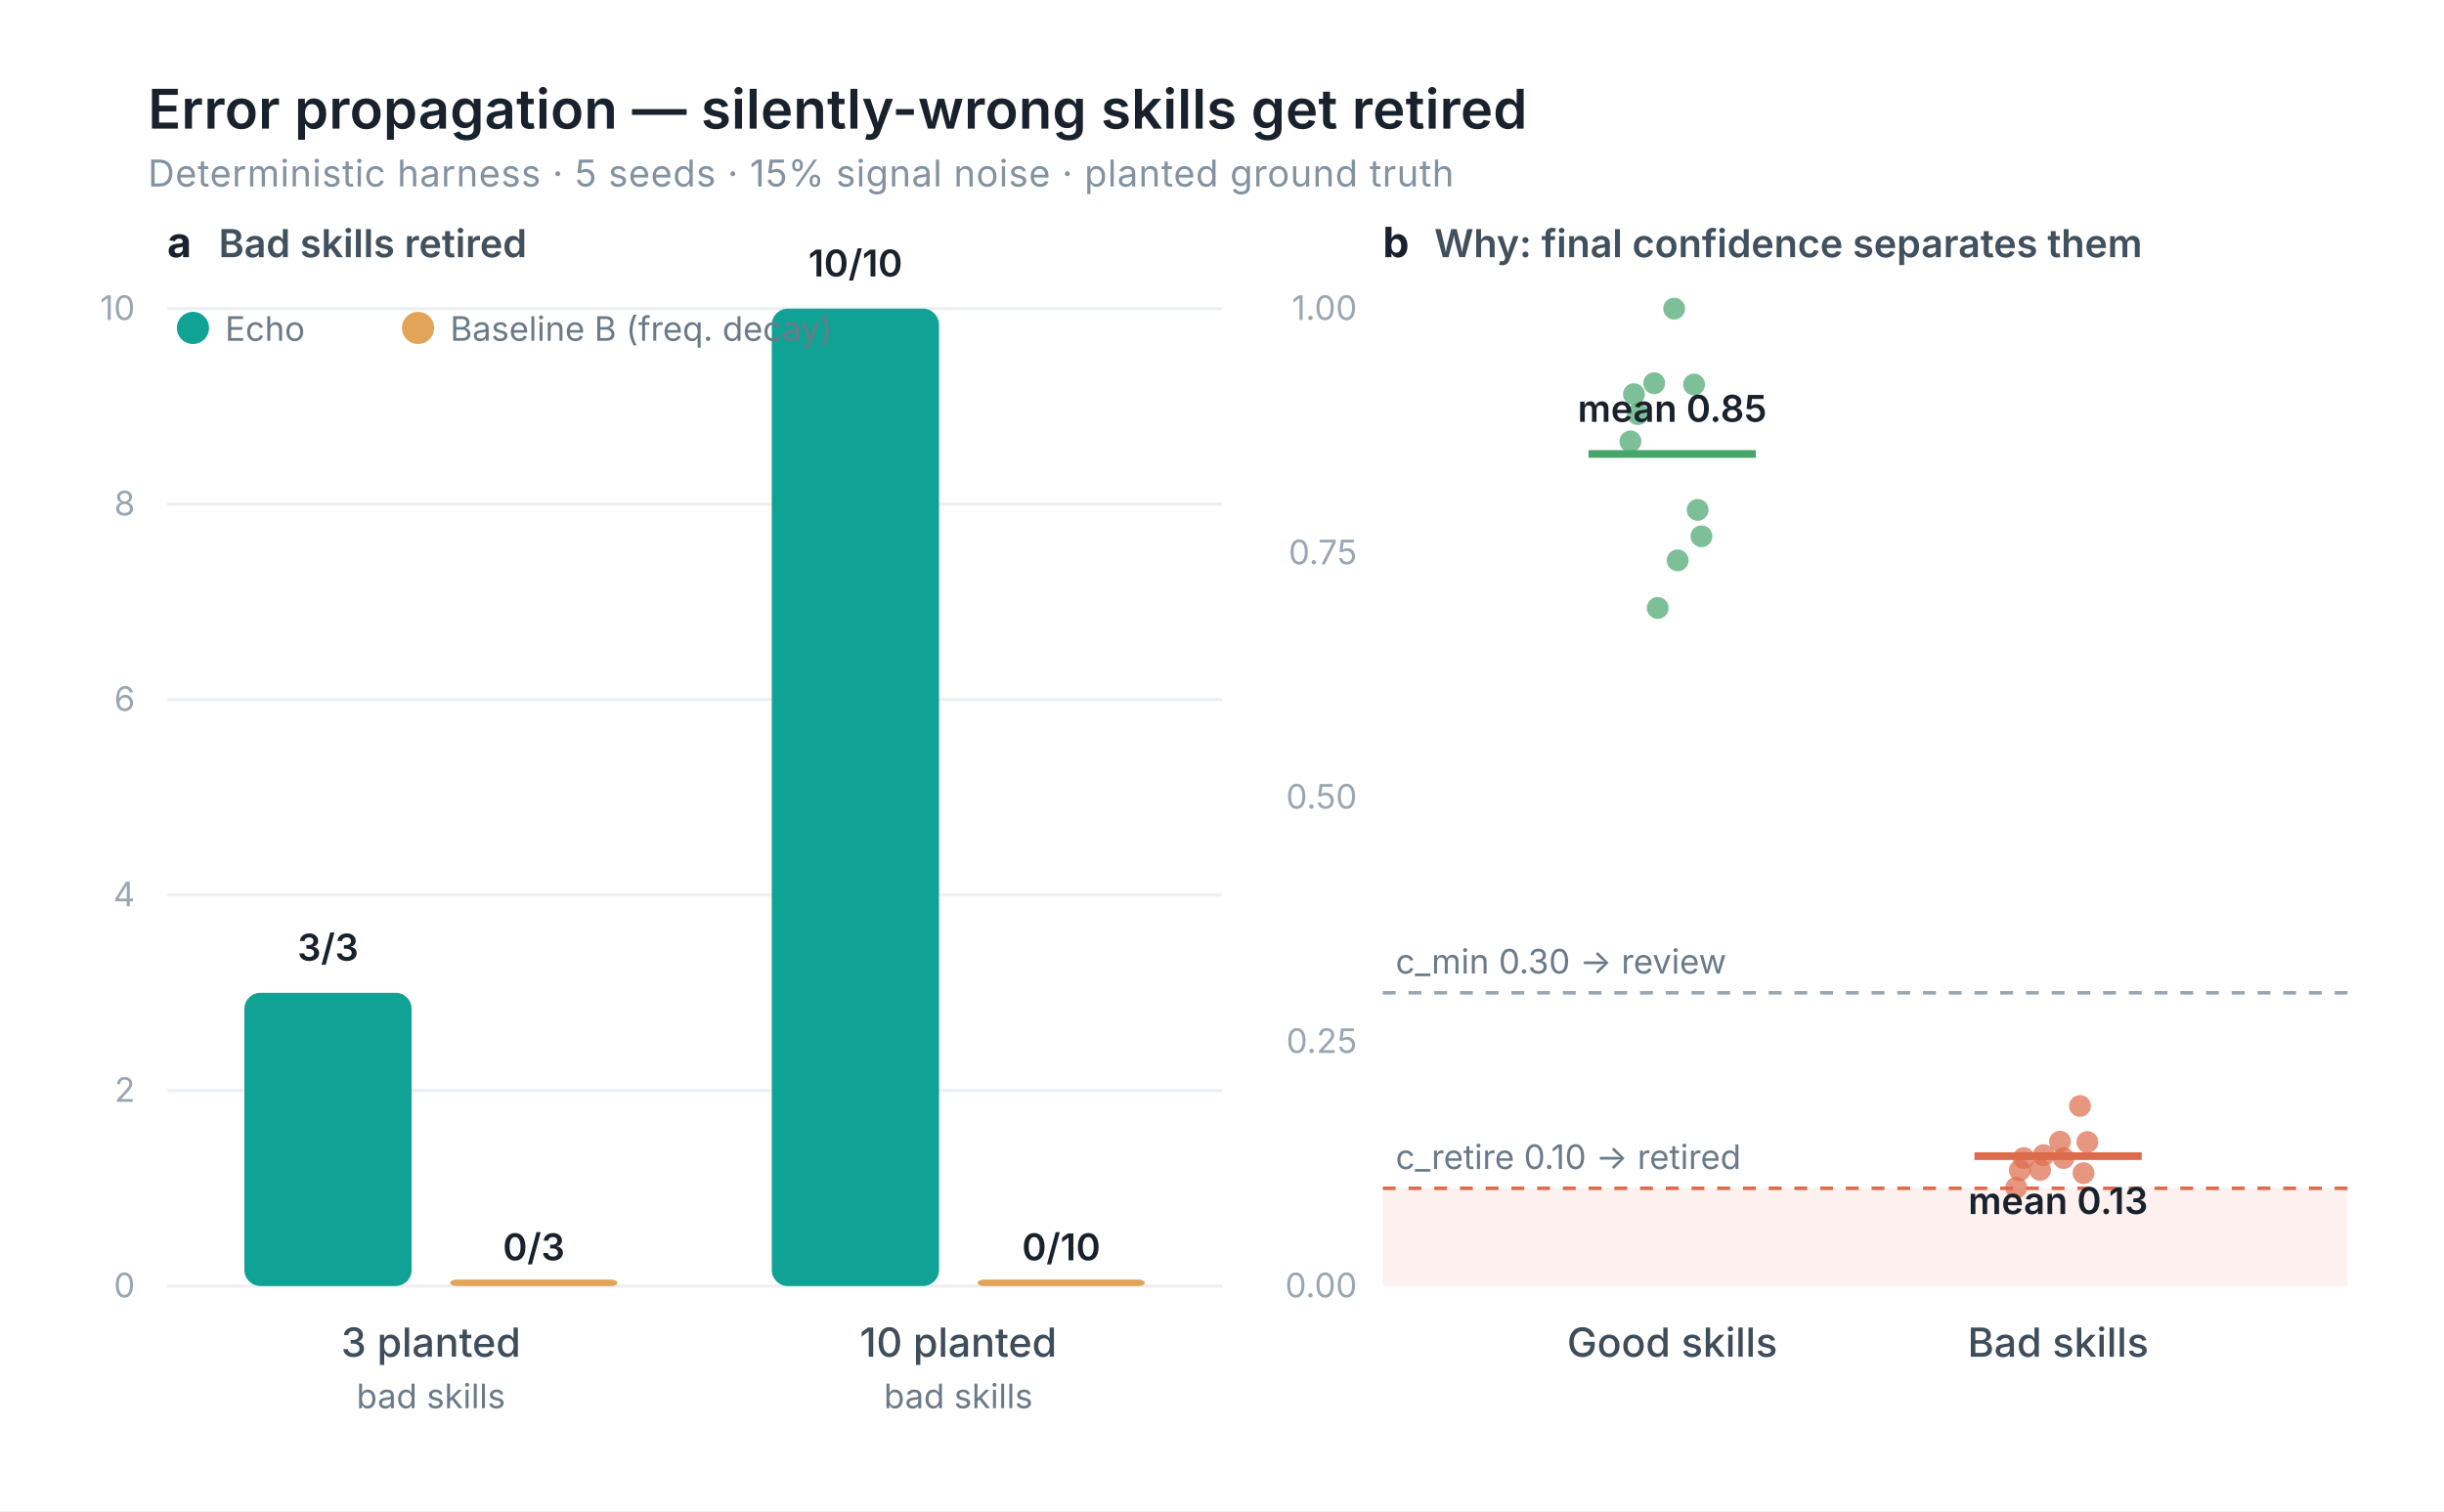
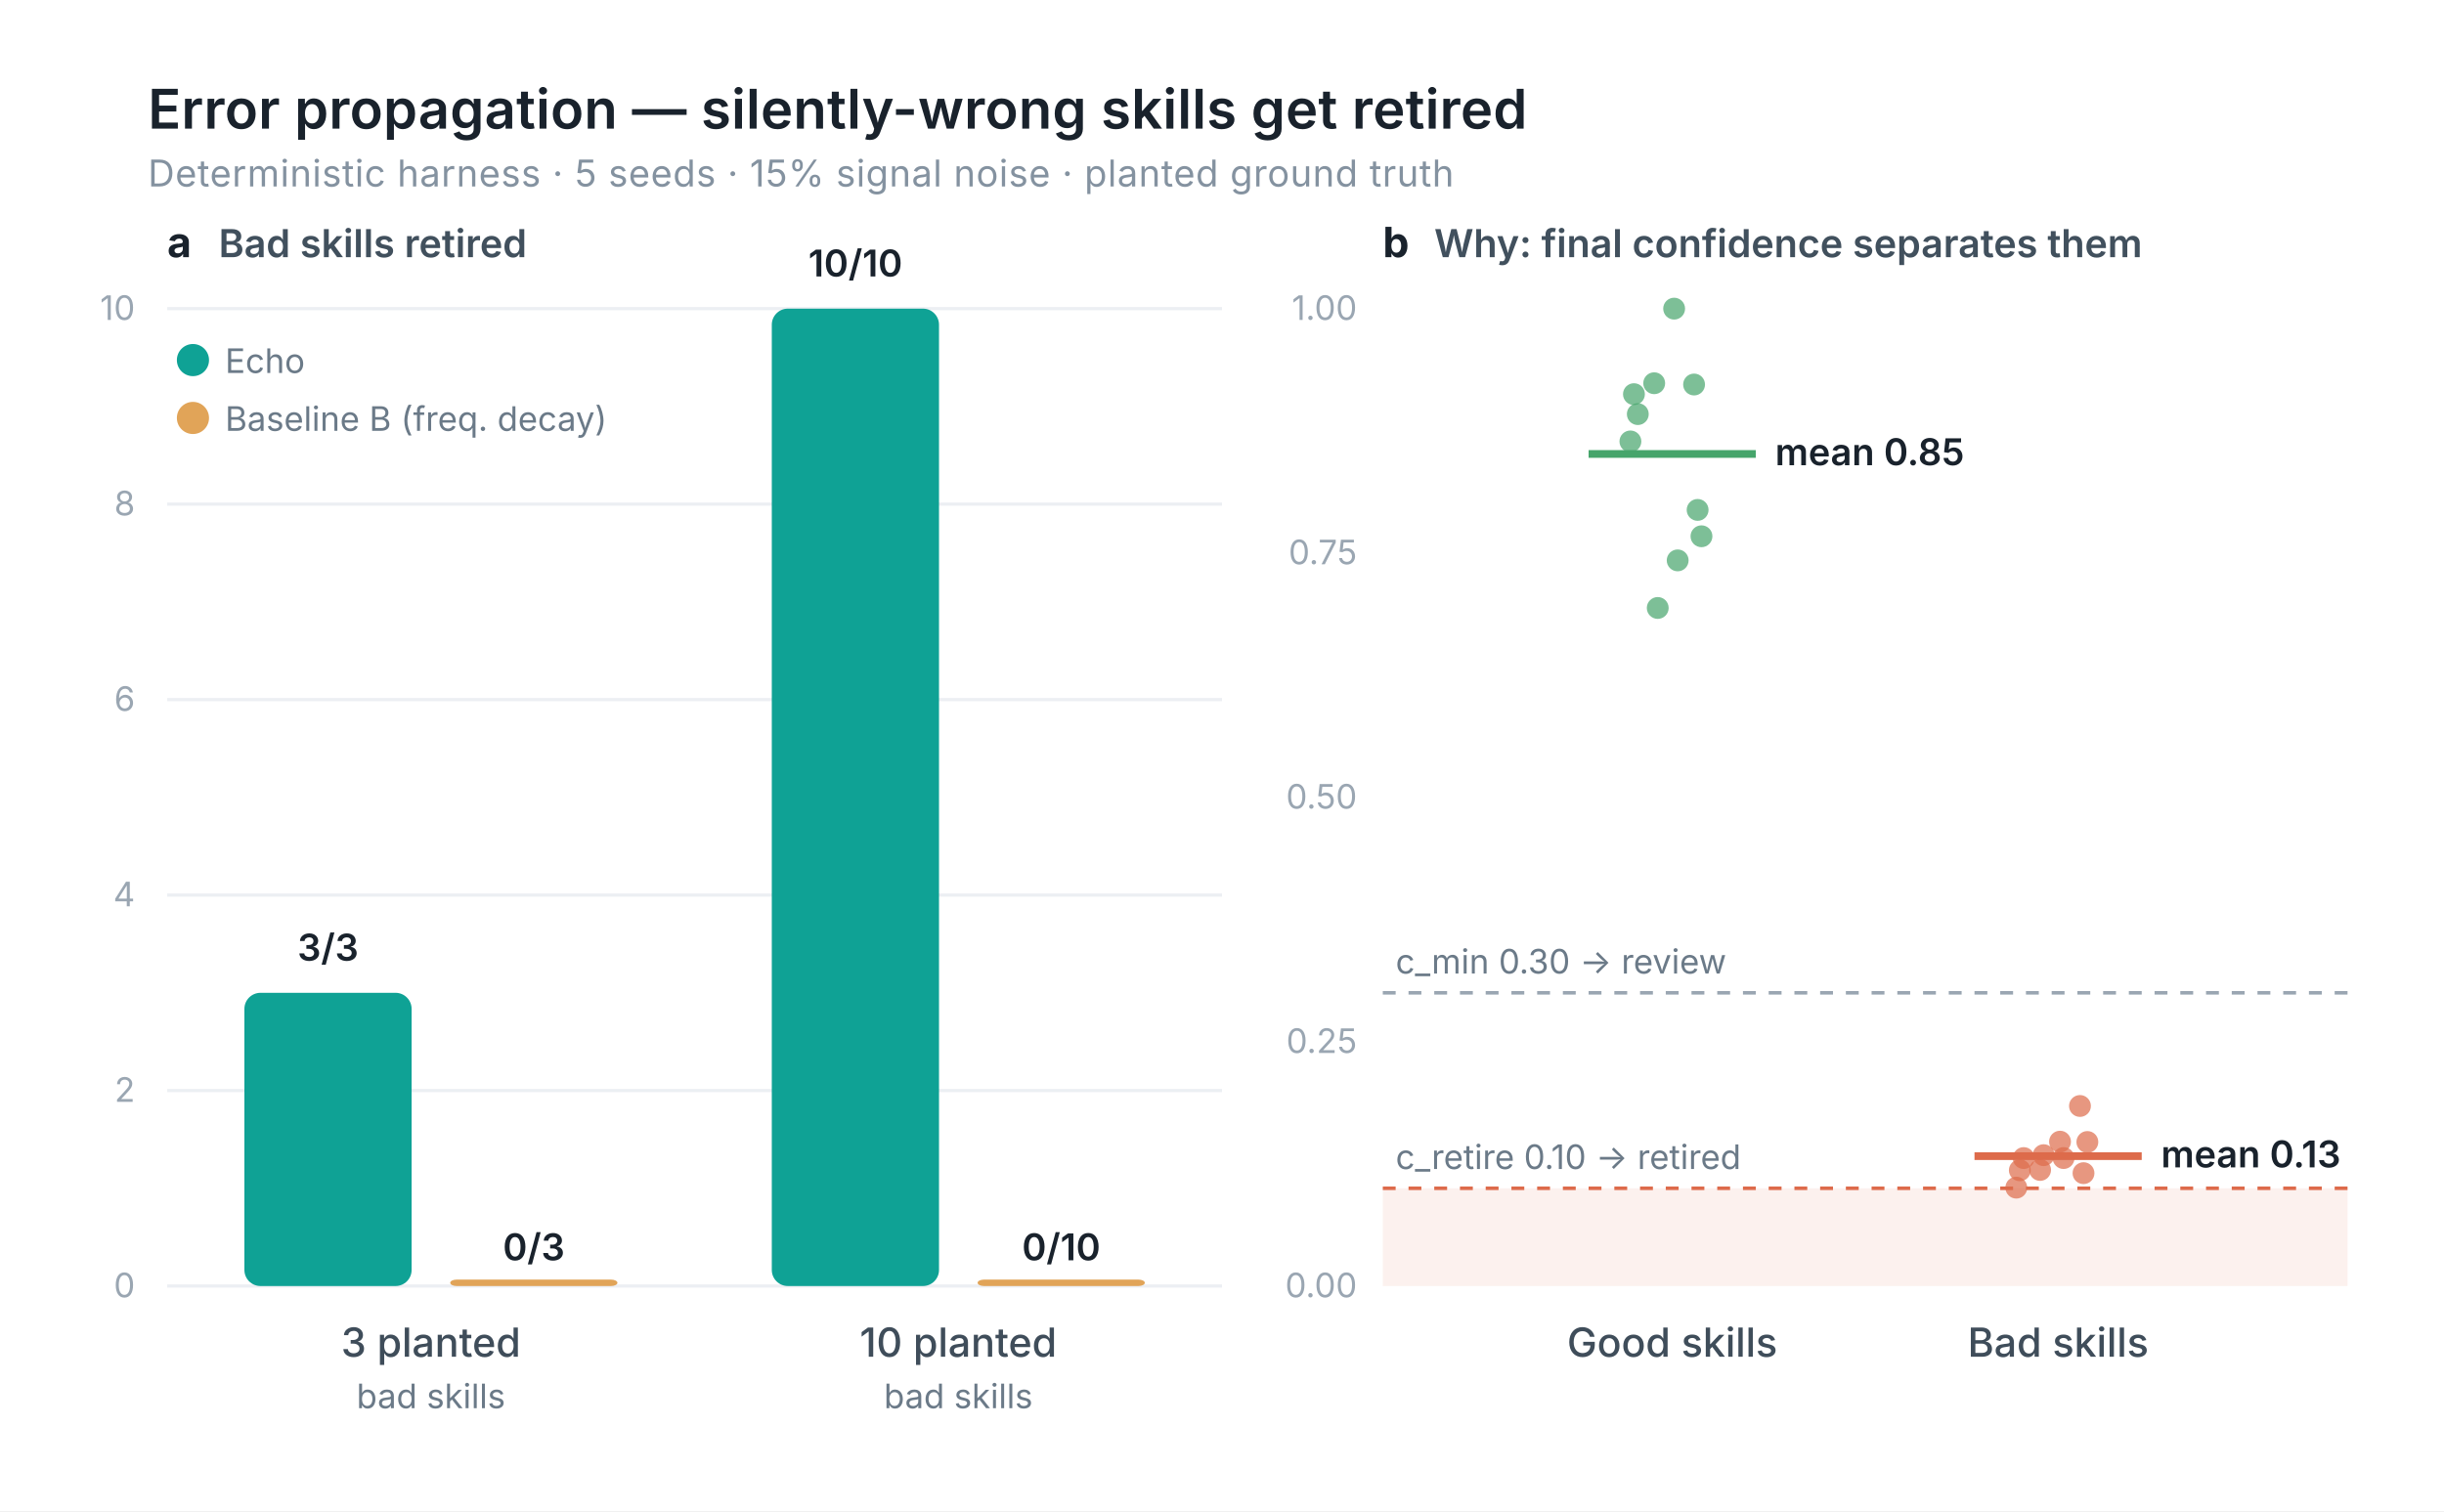
<svg xmlns="http://www.w3.org/2000/svg" viewBox="0 0 760 470" width="760" height="470" font-size="12">
  <style>
text{font-family:-apple-system,'SF Pro Display','SF Pro Text','Inter','Helvetica Neue',Arial,sans-serif;fill:#19222C;font-variant-numeric:tabular-nums}
.title{font-size:17px;font-weight:600;letter-spacing:.1px}
.sub{font-size:11.5px;fill:#8492A0;letter-spacing:.2px}
.val{font-size:13.5px;font-weight:600}
.valsm{font-size:11.5px;font-weight:600}
.axis{font-size:10.5px;fill:#9AA6B2}
.cat{font-size:12.5px;fill:#3F4D5A;font-weight:500}
.lgd{font-size:12px;fill:#41505D}
.note{font-size:10.5px;fill:#6B7A88}
.tag{font-size:10px;fill:#8492A0;letter-spacing:.4px}
.pl{font-size:13px;font-weight:700;fill:#19222C}
</style>
  <rect width="760" height="470" fill="#FFFFFF" />
  <text x="46.0" y="40.0" class="title" text-anchor="start">Error propagation — silently-wrong skills get retired</text>
  <text x="46.0" y="58.0" class="sub" text-anchor="start">Deterministic harness · 5 seeds · 15% signal noise · planted ground truth</text>
  <text x="52.0" y="80.0" class="pl" text-anchor="start">a</text>
  <text x="68.0" y="80.0" class="lgd" text-anchor="start" font-weight="600">Bad skills retired</text>
  <line x1="52.0" y1="400.0" x2="380.0" y2="400.0" stroke="#ECEFF3" stroke-width="1" />
  <text x="42.0" y="403.5" class="axis" text-anchor="end">0</text>
  <line x1="52.0" y1="339.2" x2="380.0" y2="339.2" stroke="#ECEFF3" stroke-width="1" />
  <text x="42.0" y="342.7" class="axis" text-anchor="end">2</text>
  <line x1="52.0" y1="278.4" x2="380.0" y2="278.4" stroke="#ECEFF3" stroke-width="1" />
  <text x="42.0" y="281.9" class="axis" text-anchor="end">4</text>
  <line x1="52.0" y1="217.6" x2="380.0" y2="217.6" stroke="#ECEFF3" stroke-width="1" />
  <text x="42.0" y="221.1" class="axis" text-anchor="end">6</text>
  <line x1="52.0" y1="156.8" x2="380.0" y2="156.8" stroke="#ECEFF3" stroke-width="1" />
  <text x="42.0" y="160.3" class="axis" text-anchor="end">8</text>
  <line x1="52.0" y1="96.0" x2="380.0" y2="96.0" stroke="#ECEFF3" stroke-width="1" />
  <text x="42.0" y="99.5" class="axis" text-anchor="end">10</text>
  <rect x="76.0" y="308.8" width="52.0" height="91.2" rx="5" fill="#0FA295" />
  <text x="102.0" y="298.8" class="valsm" text-anchor="middle" fill="#0A6E66">3/3</text>
  <rect x="140.0" y="398.0" width="52.0" height="2.0" rx="2" fill="#E1A458" />
  <text x="166.0" y="392.0" class="valsm" text-anchor="middle" fill="#E1A458">0/3</text>
  <text x="134.0" y="422.0" class="cat" text-anchor="middle">3 planted</text>
  <text x="134.0" y="438.0" class="note" text-anchor="middle">bad skills</text>
  <rect x="240.0" y="96.0" width="52.0" height="304.0" rx="5" fill="#0FA295" />
  <text x="266.0" y="86.0" class="valsm" text-anchor="middle" fill="#0A6E66">10/10</text>
  <rect x="304.0" y="398.0" width="52.0" height="2.0" rx="2" fill="#E1A458" />
  <text x="330.0" y="392.0" class="valsm" text-anchor="middle" fill="#E1A458">0/10</text>
  <text x="298.0" y="422.0" class="cat" text-anchor="middle">10 planted</text>
  <text x="298.0" y="438.0" class="note" text-anchor="middle">bad skills</text>
-   <circle cx="60.0" cy="102.0" r="5" fill="#0FA295" />
-   <text x="70.0" y="106.0" class="note" text-anchor="start">Echo</text>
-   <circle cx="130.0" cy="102.0" r="5" fill="#E1A458" />
-   <text x="140.0" y="106.0" class="note" text-anchor="start">Baseline B (freq. decay)</text>
+   <circle cx="60.0" cy="112.0" r="5" fill="#0FA295" />
+   <text x="70.0" y="116.0" class="note" text-anchor="start">Echo</text>
+   <circle cx="60.0" cy="130.0" r="5" fill="#E1A458" />
+   <text x="70.0" y="134.0" class="note" text-anchor="start">Baseline B (freq. decay)</text>
  <text x="430.0" y="80.0" class="pl" text-anchor="start">b</text>
  <text x="446.0" y="80.0" class="lgd" text-anchor="start" font-weight="600">Why: final confidence separates them</text>
  <rect x="430.0" y="369.6" width="300.0" height="30.4" rx="0" fill="#FBEDE9" fill-opacity="0.8" />
  <line x1="430.0" y1="308.8" x2="730.0" y2="308.8" stroke="#9AA6B2" stroke-width="1.1" stroke-dasharray="4,4" />
  <text x="434.0" y="302.8" class="note" text-anchor="start" fill="#9AA6B2">c_min 0.30 → review</text>
  <line x1="430.0" y1="369.6" x2="730.0" y2="369.6" stroke="#DD6B4B" stroke-width="1.1" stroke-dasharray="4,4" />
  <text x="434.0" y="363.6" class="note" text-anchor="start" fill="#DD6B4B">c_retire 0.10 → retired</text>
  <text x="422.0" y="403.5" class="axis" text-anchor="end">0.00</text>
  <text x="422.0" y="327.5" class="axis" text-anchor="end">0.25</text>
  <text x="422.0" y="251.5" class="axis" text-anchor="end">0.50</text>
  <text x="422.0" y="175.5" class="axis" text-anchor="end">0.75</text>
  <text x="422.0" y="99.5" class="axis" text-anchor="end">1.00</text>
  <circle cx="507.0" cy="137.3" r="3.4" fill="#46A56B" fill-opacity="0.7" />
  <circle cx="526.8" cy="119.6" r="3.4" fill="#46A56B" fill-opacity="0.7" />
  <circle cx="520.6" cy="96.0" r="3.4" fill="#46A56B" fill-opacity="0.7" />
  <circle cx="514.4" cy="119.2" r="3.4" fill="#46A56B" fill-opacity="0.7" />
  <circle cx="508.1" cy="122.6" r="3.4" fill="#46A56B" fill-opacity="0.7" />
  <circle cx="527.9" cy="158.6" r="3.4" fill="#46A56B" fill-opacity="0.7" />
  <circle cx="521.7" cy="174.3" r="3.4" fill="#46A56B" fill-opacity="0.7" />
  <circle cx="515.5" cy="189.1" r="3.4" fill="#46A56B" fill-opacity="0.7" />
  <circle cx="509.3" cy="128.8" r="3.4" fill="#46A56B" fill-opacity="0.7" />
  <circle cx="529.1" cy="166.8" r="3.4" fill="#46A56B" fill-opacity="0.7" />
  <line x1="494.0" y1="141.2" x2="546.0" y2="141.2" stroke="#46A56B" stroke-width="2.4" />
-   <text x="520.0" y="131.2" class="valsm" text-anchor="middle" fill="#46A56B">mean 0.85</text>
+   <text x="552.0" y="144.7" class="valsm" text-anchor="start" fill="#46A56B">mean 0.85</text>
  <text x="520.0" y="422.0" class="cat" text-anchor="middle">Good skills</text>
  <circle cx="627.0" cy="369.4" r="3.4" fill="#DD6B4B" fill-opacity="0.7" />
  <circle cx="646.8" cy="344.0" r="3.4" fill="#DD6B4B" fill-opacity="0.7" />
  <circle cx="640.6" cy="355.1" r="3.4" fill="#DD6B4B" fill-opacity="0.7" />
  <circle cx="634.4" cy="363.9" r="3.4" fill="#DD6B4B" fill-opacity="0.7" />
  <circle cx="628.1" cy="364.0" r="3.4" fill="#DD6B4B" fill-opacity="0.7" />
  <circle cx="647.9" cy="364.9" r="3.4" fill="#DD6B4B" fill-opacity="0.7" />
  <circle cx="641.7" cy="360.2" r="3.4" fill="#DD6B4B" fill-opacity="0.7" />
  <circle cx="635.5" cy="359.3" r="3.4" fill="#DD6B4B" fill-opacity="0.7" />
  <circle cx="629.3" cy="360.2" r="3.4" fill="#DD6B4B" fill-opacity="0.7" />
  <circle cx="649.1" cy="355.2" r="3.4" fill="#DD6B4B" fill-opacity="0.7" />
  <line x1="614.0" y1="359.6" x2="666.0" y2="359.6" stroke="#DD6B4B" stroke-width="2.4" />
-   <text x="640.0" y="377.6" class="valsm" text-anchor="middle" fill="#DD6B4B">mean 0.13</text>
+   <text x="672.0" y="363.1" class="valsm" text-anchor="start" fill="#DD6B4B">mean 0.13</text>
  <text x="640.0" y="422.0" class="cat" text-anchor="middle">Bad skills</text>
</svg>
